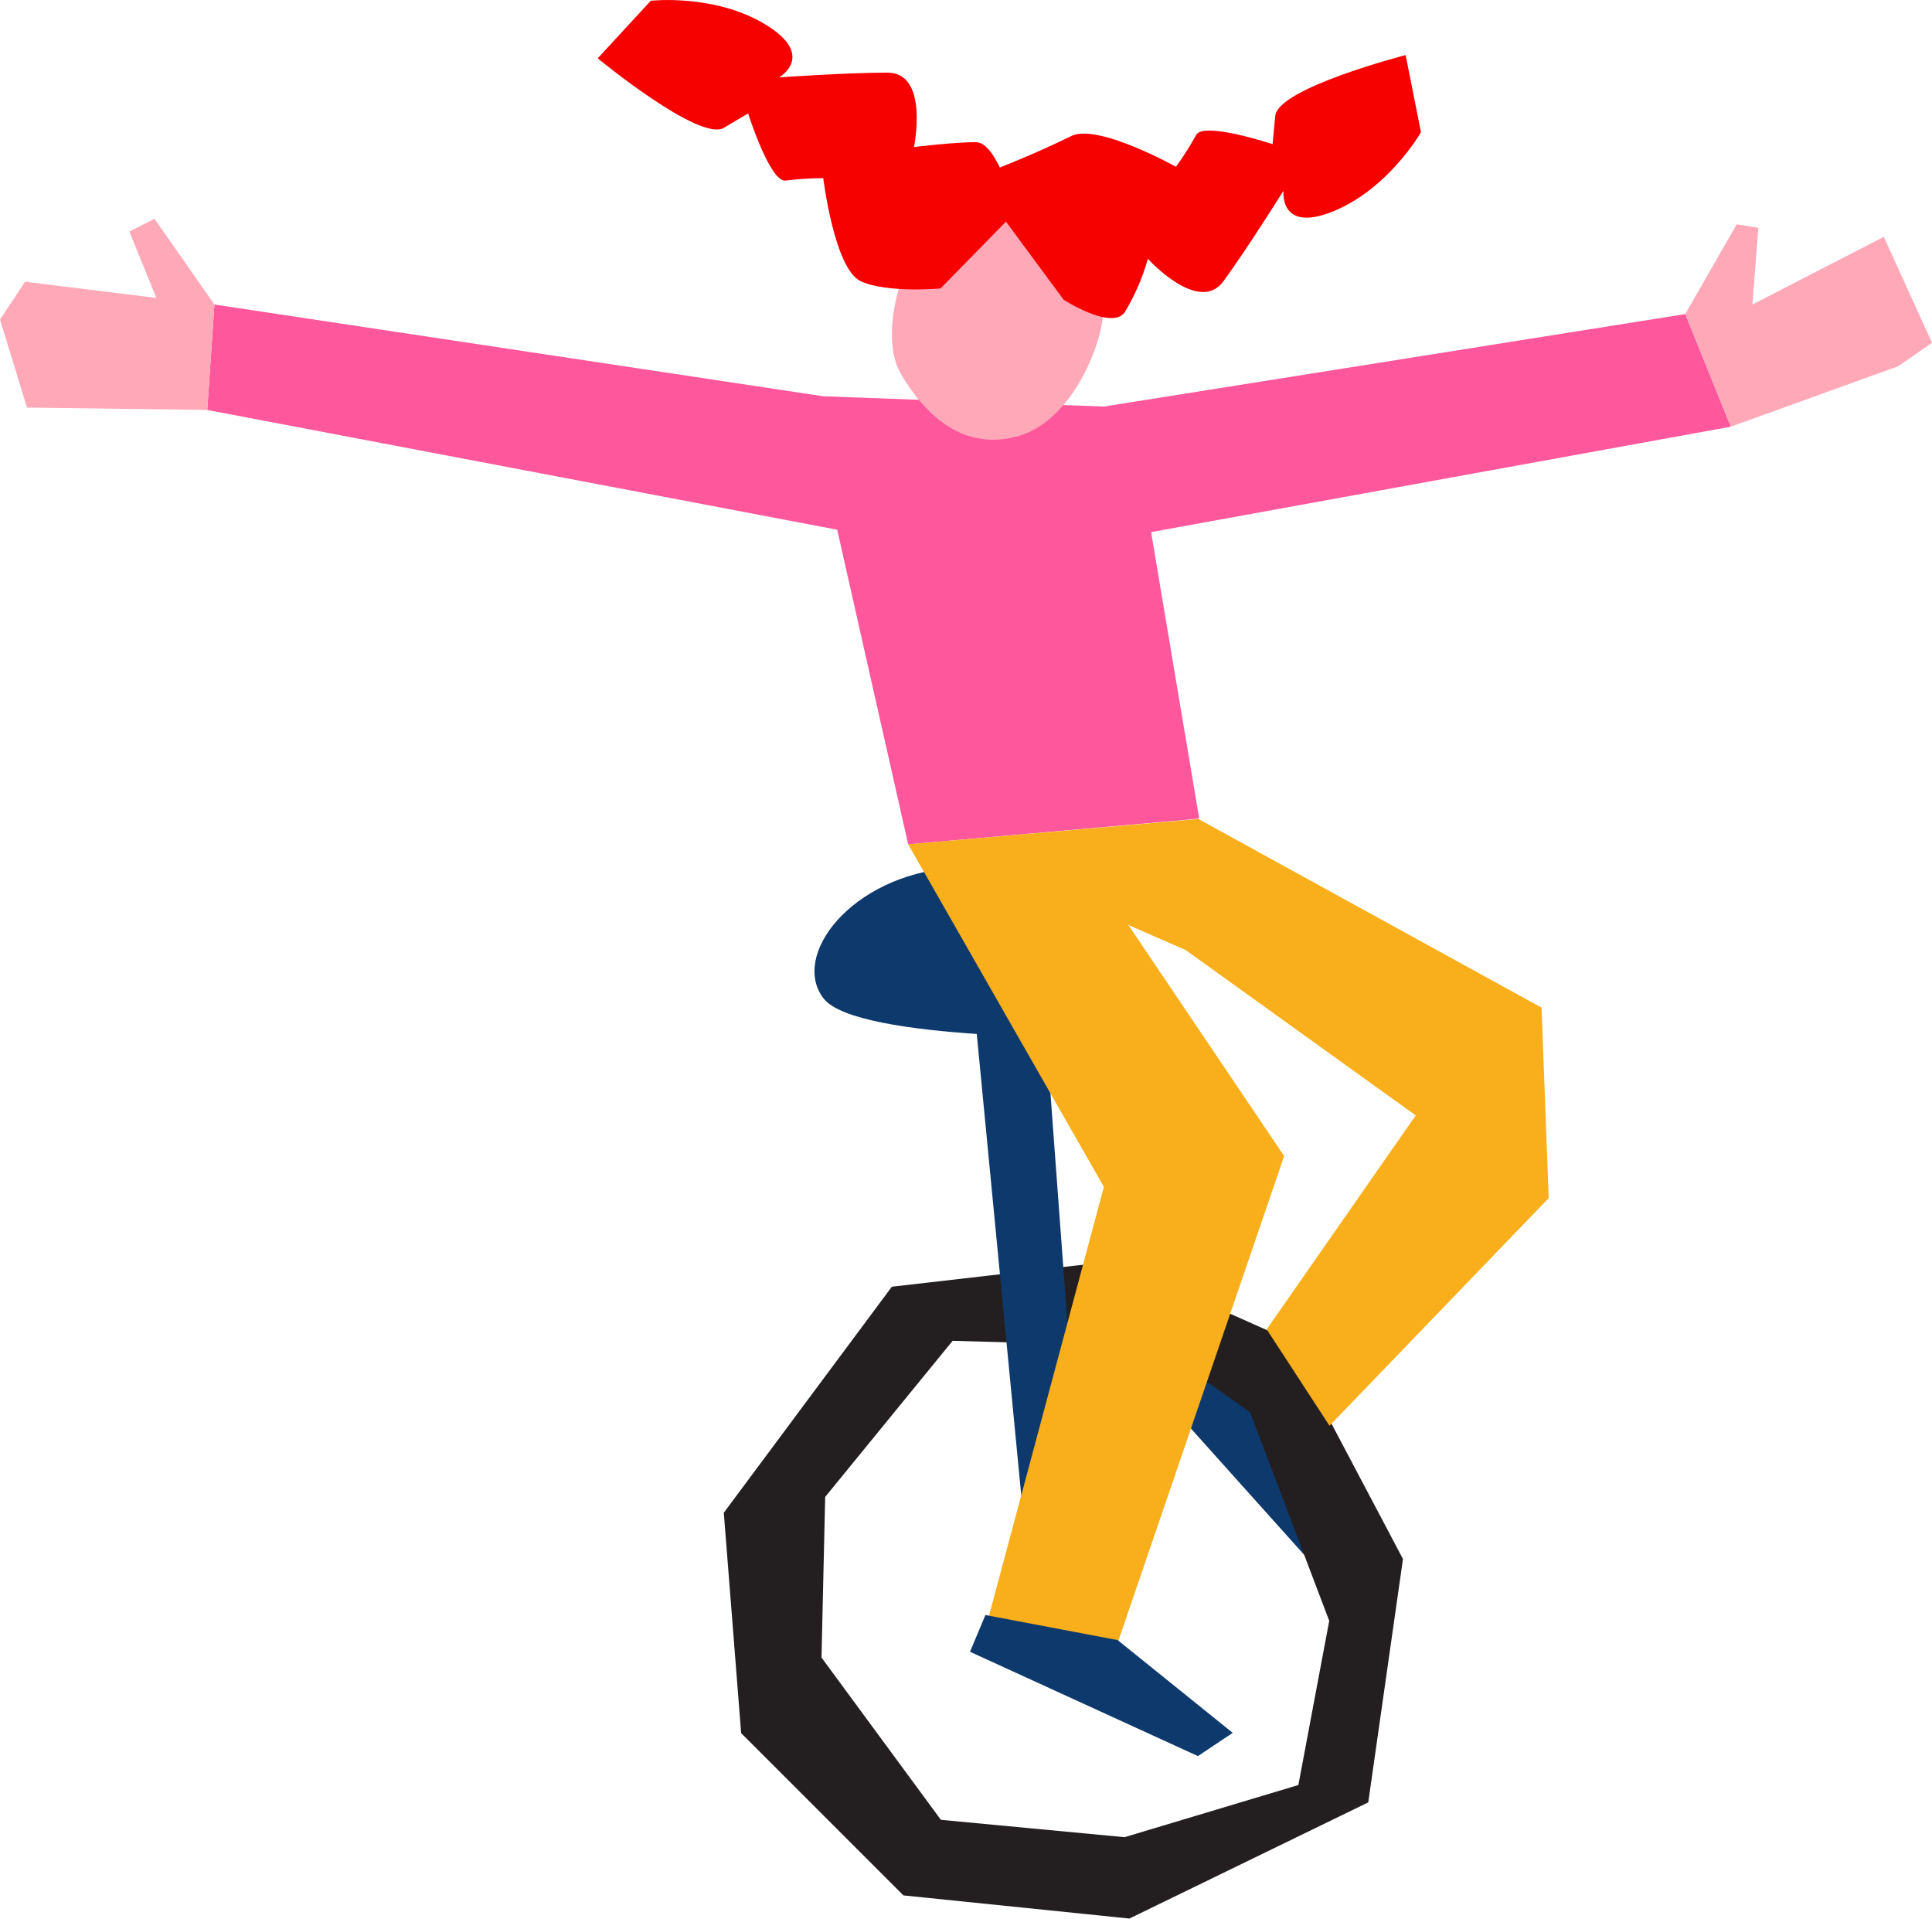
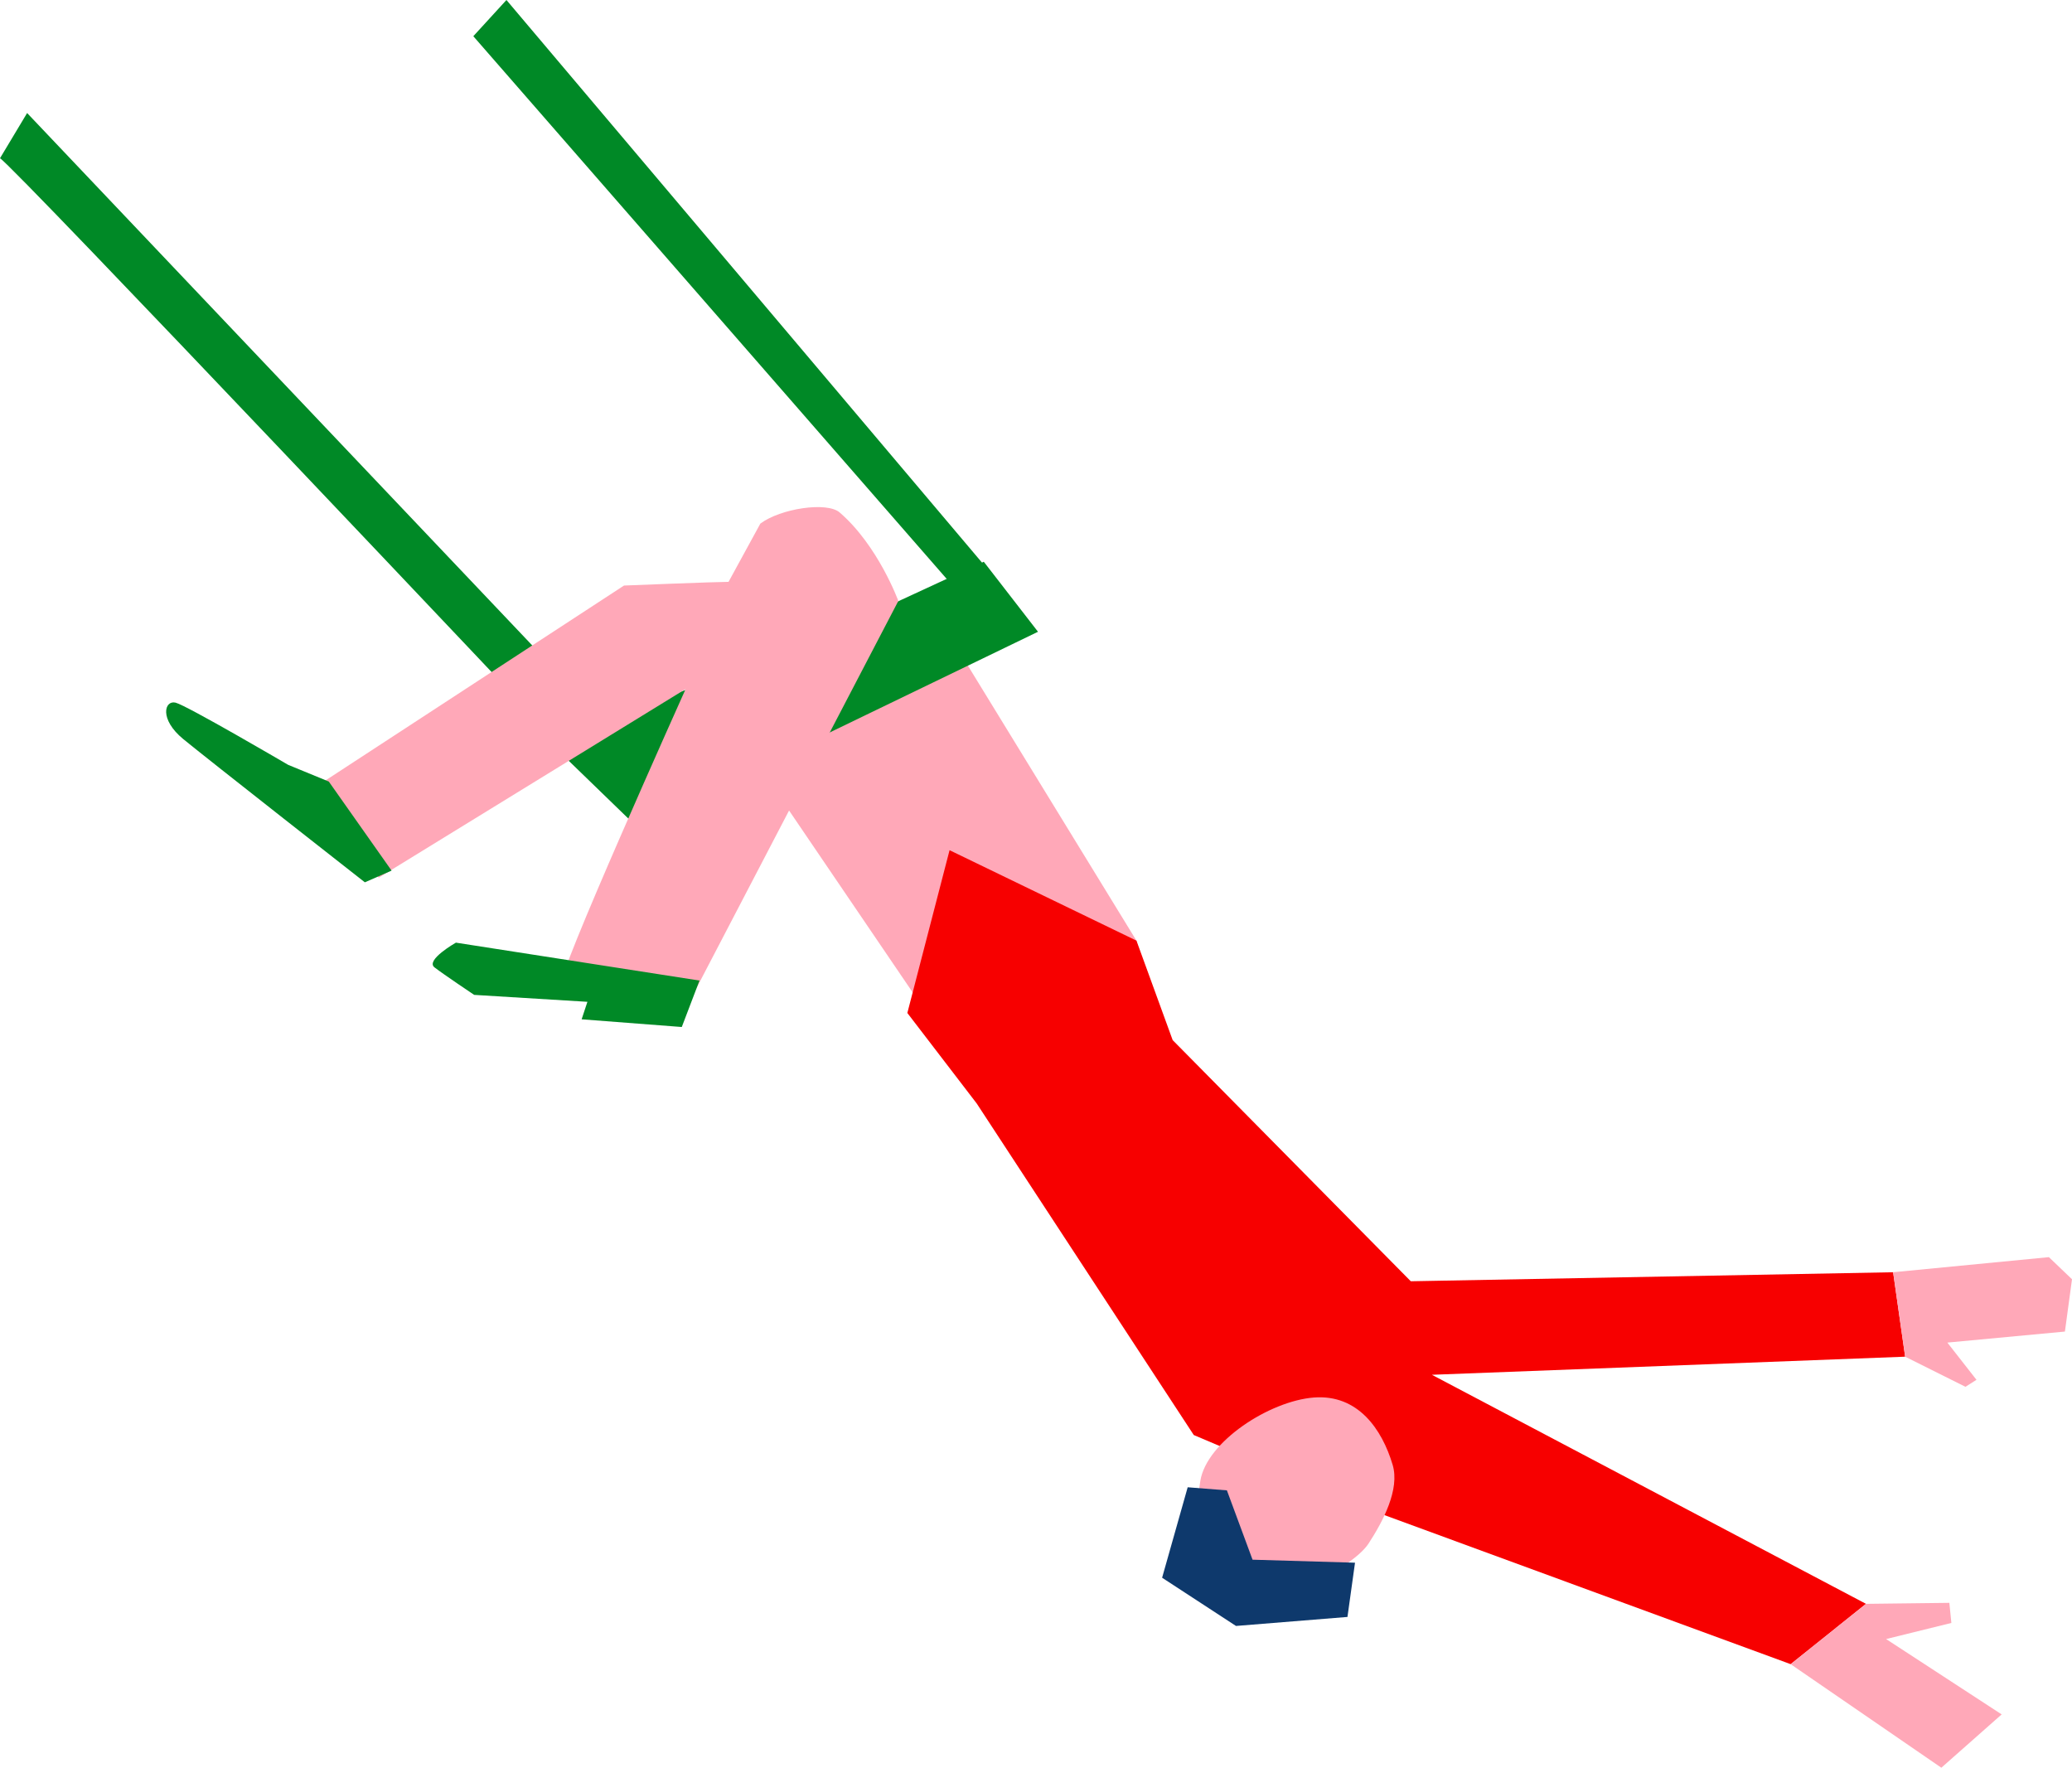
- <svg xmlns="http://www.w3.org/2000/svg" viewBox="0 0 210.39 208.88">
+ <svg xmlns="http://www.w3.org/2000/svg" viewBox="0 0 268.96 229.43">
  <defs>
-     <style>.cls-1{fill:#0e396c;}.cls-2{fill:#231f20;}.cls-3{fill:#ff579c;}.cls-4{fill:#ffa8b8;}.cls-5{fill:#f8af1b;}.cls-6{fill:#f70000;}</style>
+     <style>.cls-1{fill:#ffa8b8;}.cls-2{fill:#008926;}.cls-3{fill:#f70000;}.cls-4{fill:#0e396c;}</style>
  </defs>
  <g id="Слой_2" data-name="Слой 2">
    <g id="лого">
-       <polygon class="cls-1" points="129.43 148.77 126.29 151.76 144.51 172.08 148.99 171.28 141.54 157.01 129.43 148.77" />
-       <path class="cls-2" d="M140.12,145.79l-19-8.44-24,2.76-18.3,24.61,1.89,24,17.67,17.67,24.61,2.52L149,196.26l3.78-26.5Zm1.27,48.58-18.93,5.68-20-1.89-13-17.67L89.86,163l13.88-17,22.29.63,10.1,7.15,8.62,22.71Z" />
-       <path class="cls-1" d="M103.7,94.49c-11.06.88-17.64,9.6-14,14.25S121,113,121,113Z" />
-       <polygon class="cls-3" points="130.59 89.14 98.9 91.94 91.17 57.68 22.57 44.64 23.35 33.16 89.65 43.15 120.21 44.27 183.52 34.2 188.48 46.46 125.35 57.94 130.59 89.14" />
-       <polygon class="cls-1" points="104.51 93.35 112.3 174.09 118.37 172.92 112.64 95.31 104.51 93.35" />
-       <path class="cls-4" d="M116,23.21c-4-2.66-9.29-4.2-13.43-.21S95.5,36.26,98.11,40.72s6.8,8.5,12.87,6.74,9.53-11,9.14-14.36S118.81,25.08,116,23.21Z" />
-       <polygon class="cls-5" points="98.9 91.94 130.5 89.18 167.87 109.72 168.65 130.46 144.78 155.25 137.94 144.75 154.17 121.46 129.13 103.46 122.87 100.72 139.84 125.88 121.33 180 107.59 176.35 120.21 129.24 98.9 91.94" />
-       <polygon class="cls-1" points="107.31 175.86 105.63 179.86 130.45 191.22 134.24 188.69 121.71 178.59 107.31 175.86" />
-       <polygon class="cls-4" points="23.35 33.16 16.83 23.83 14.09 25.2 17.02 32.44 2.74 30.68 0 34.79 2.94 44.38 22.57 44.64 23.35 33.16" />
-       <polygon class="cls-4" points="183.52 34.2 189.13 24.42 191.48 24.81 190.83 33.16 205.14 25.79 210.39 37.33 206.71 39.88 188.48 46.46 183.52 34.2" />
-       <path class="cls-6" d="M110.6,23.06s-1.92-7.58-4.33-7.58-6.74.53-6.74.53,1.68-8.1-2.89-8.1-11.8.52-11.8.52,4.09-2.35-1.45-5.74S70.87.08,70.87.08L65.09,6.35s11.08,9.13,13.73,7.57l2.65-1.57s2.4,7.57,4.09,7.31a33.23,33.23,0,0,1,4.09-.26s1.21,9.92,4.1,11.23,8.67.78,8.67.78Z" />
-       <path class="cls-6" d="M115.83,32.64S121.06,36,122.48,34A23.36,23.36,0,0,0,125,28.18s5.55,6.13,8.24,2.43,6.53-9.84,6.53-9.84-.51,4.69,5.49,2.21,9.48-8.58,9.48-8.58L153.07,6s-13.91,3.57-14.2,6.63l-.29,3.07s-7.54-2.51-8.32-1a34,34,0,0,1-2.2,3.46s-8.73-4.87-11.49-3.3A110.56,110.56,0,0,1,106,19.33Z" />
+       <polygon class="cls-1" points="122.09 80.61 147.52 122.09 150.26 132.46 126 139.89 94.89 94.11 122.09 80.61" />
+       <path class="cls-2" d="M0,20.54c1.57.79,71.8,75.13,71.8,75.13l4.5-4.3L3.52,14.67Z" />
+       <path class="cls-2" d="M127.7,72.91,103.43,84.13l-21.33,8a4.73,4.73,0,0,1-2.36.89L69.65,94.7l12.92,12.52L134.74,82Z" />
+       <path class="cls-1" d="M94.57,75.52C93,75.52,81,76,81,76L39.78,102.91l9.39,11L89,89.43s-17.43,38.79-15.87,37.74,15.66,4.18,15.66,4.18L116.61,78S114,70.83,109,66.52c-1.64-1.44-7.69-.52-10.3,1.44Z" />
+       <path class="cls-2" d="M90.8,127.27l-31.62-4.92s-4,2.27-2.78,3.21,5.15,3.57,5.15,3.57l14.7.9-.75,2.27,13,1Z" />
+       <path class="cls-2" d="M50.83,113l-3.47,1.52s-20.42-16-23.57-18.59-2.44-5.08-1-4.73S37.4,99.27,37.4,99.27l5.28,2.17Z" />
+       <polygon class="cls-3" points="126.78 143.22 117.78 131.48 123.26 110.35 147.52 122.09 152.22 135 183.13 166.3 245.74 165.13 247.3 176.09 185.87 178.44 242.22 208.17 232.44 216 178.04 196.04 154.96 186.26 126.78 143.22" />
+       <path class="cls-1" d="M180.77,190.11c-1.37-4.59-4.49-9.16-10.22-8.72s-13.91,5.72-14.74,10.82-.16,10.89,5.64,13.39,14.35-2.42,16.2-5.26S181.74,193.32,180.77,190.11Z" />
+       <polygon class="cls-1" points="242.22 208.17 253.04 208.04 253.3 210.65 244.83 212.74 259.83 222.52 252 229.44 232.44 216 242.22 208.17" />
+       <polygon class="cls-1" points="247.3 176.09 255.13 180 256.56 179.09 252.78 174.26 268.04 172.83 268.96 166.04 265.96 163.17 245.74 165.13 247.3 176.09" />
+       <polygon class="cls-2" points="61.44 4.7 125.61 78.26 129.91 75.91 65.74 0 61.44 4.7" />
+       <polygon class="cls-4" points="154.17 193.04 150.85 204.78 160.44 211.04 174.91 209.87 175.89 202.83 162.59 202.44 159.26 193.44 154.17 193.04" />
    </g>
  </g>
</svg>
